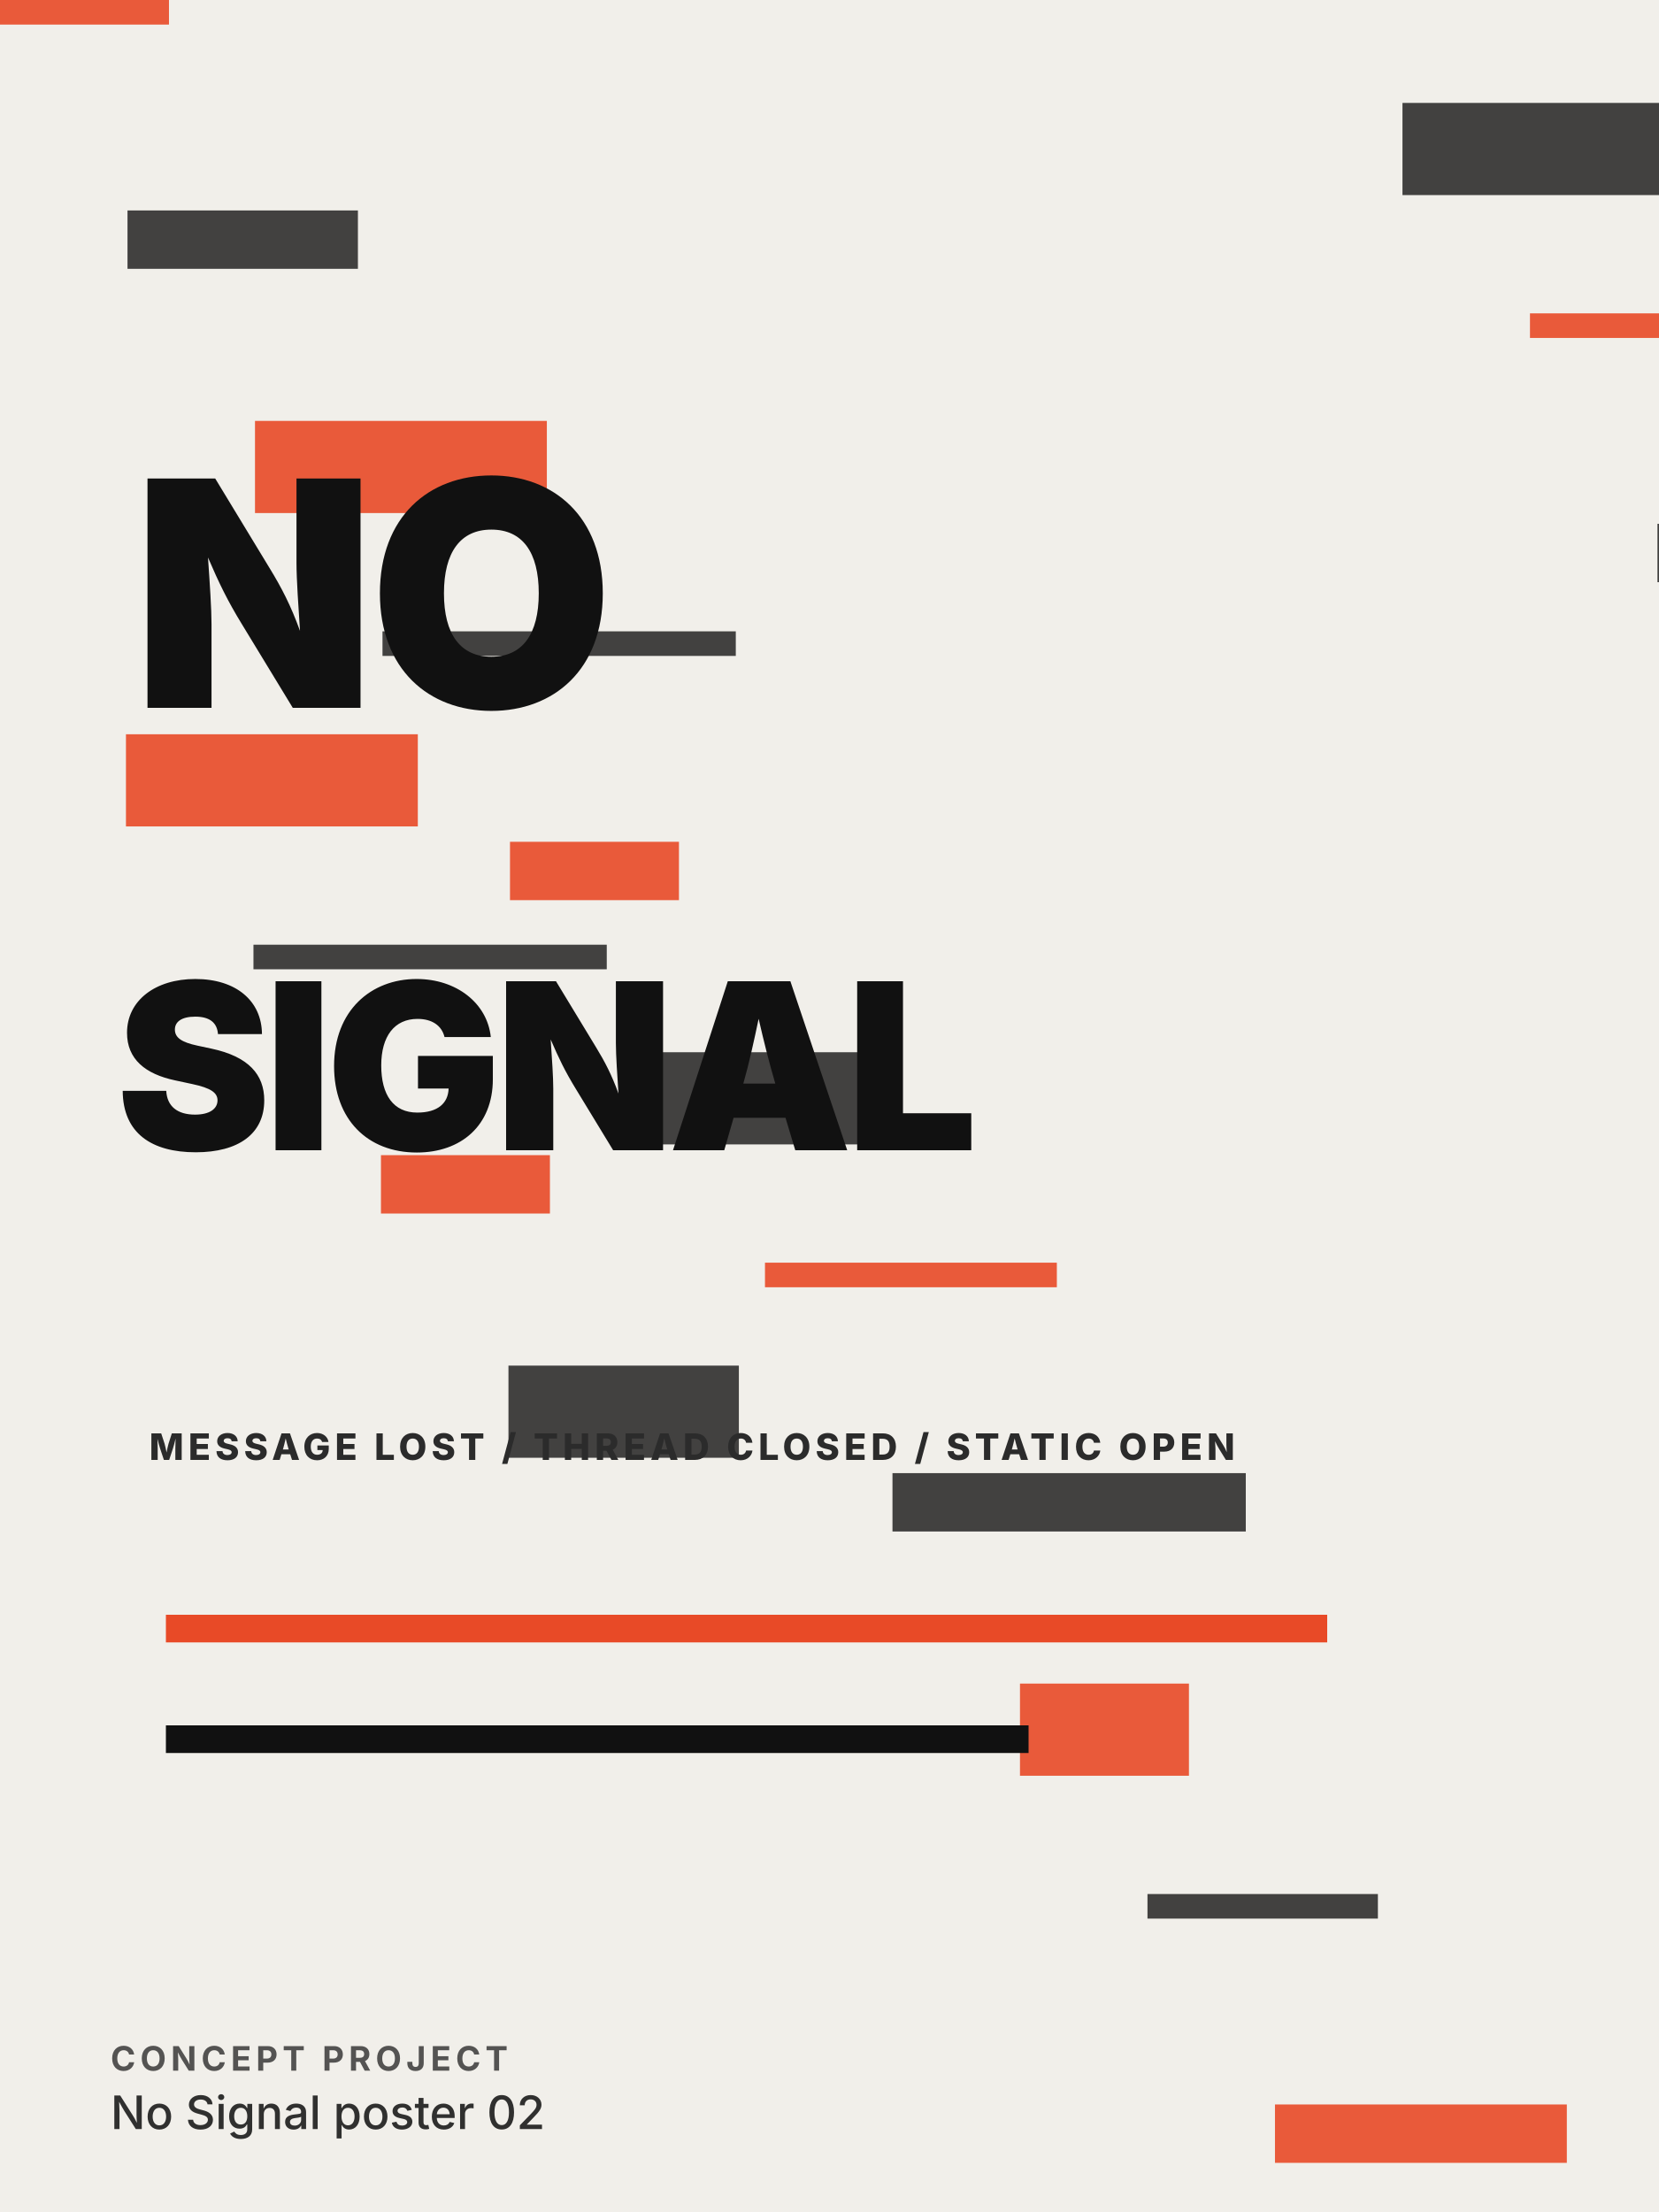
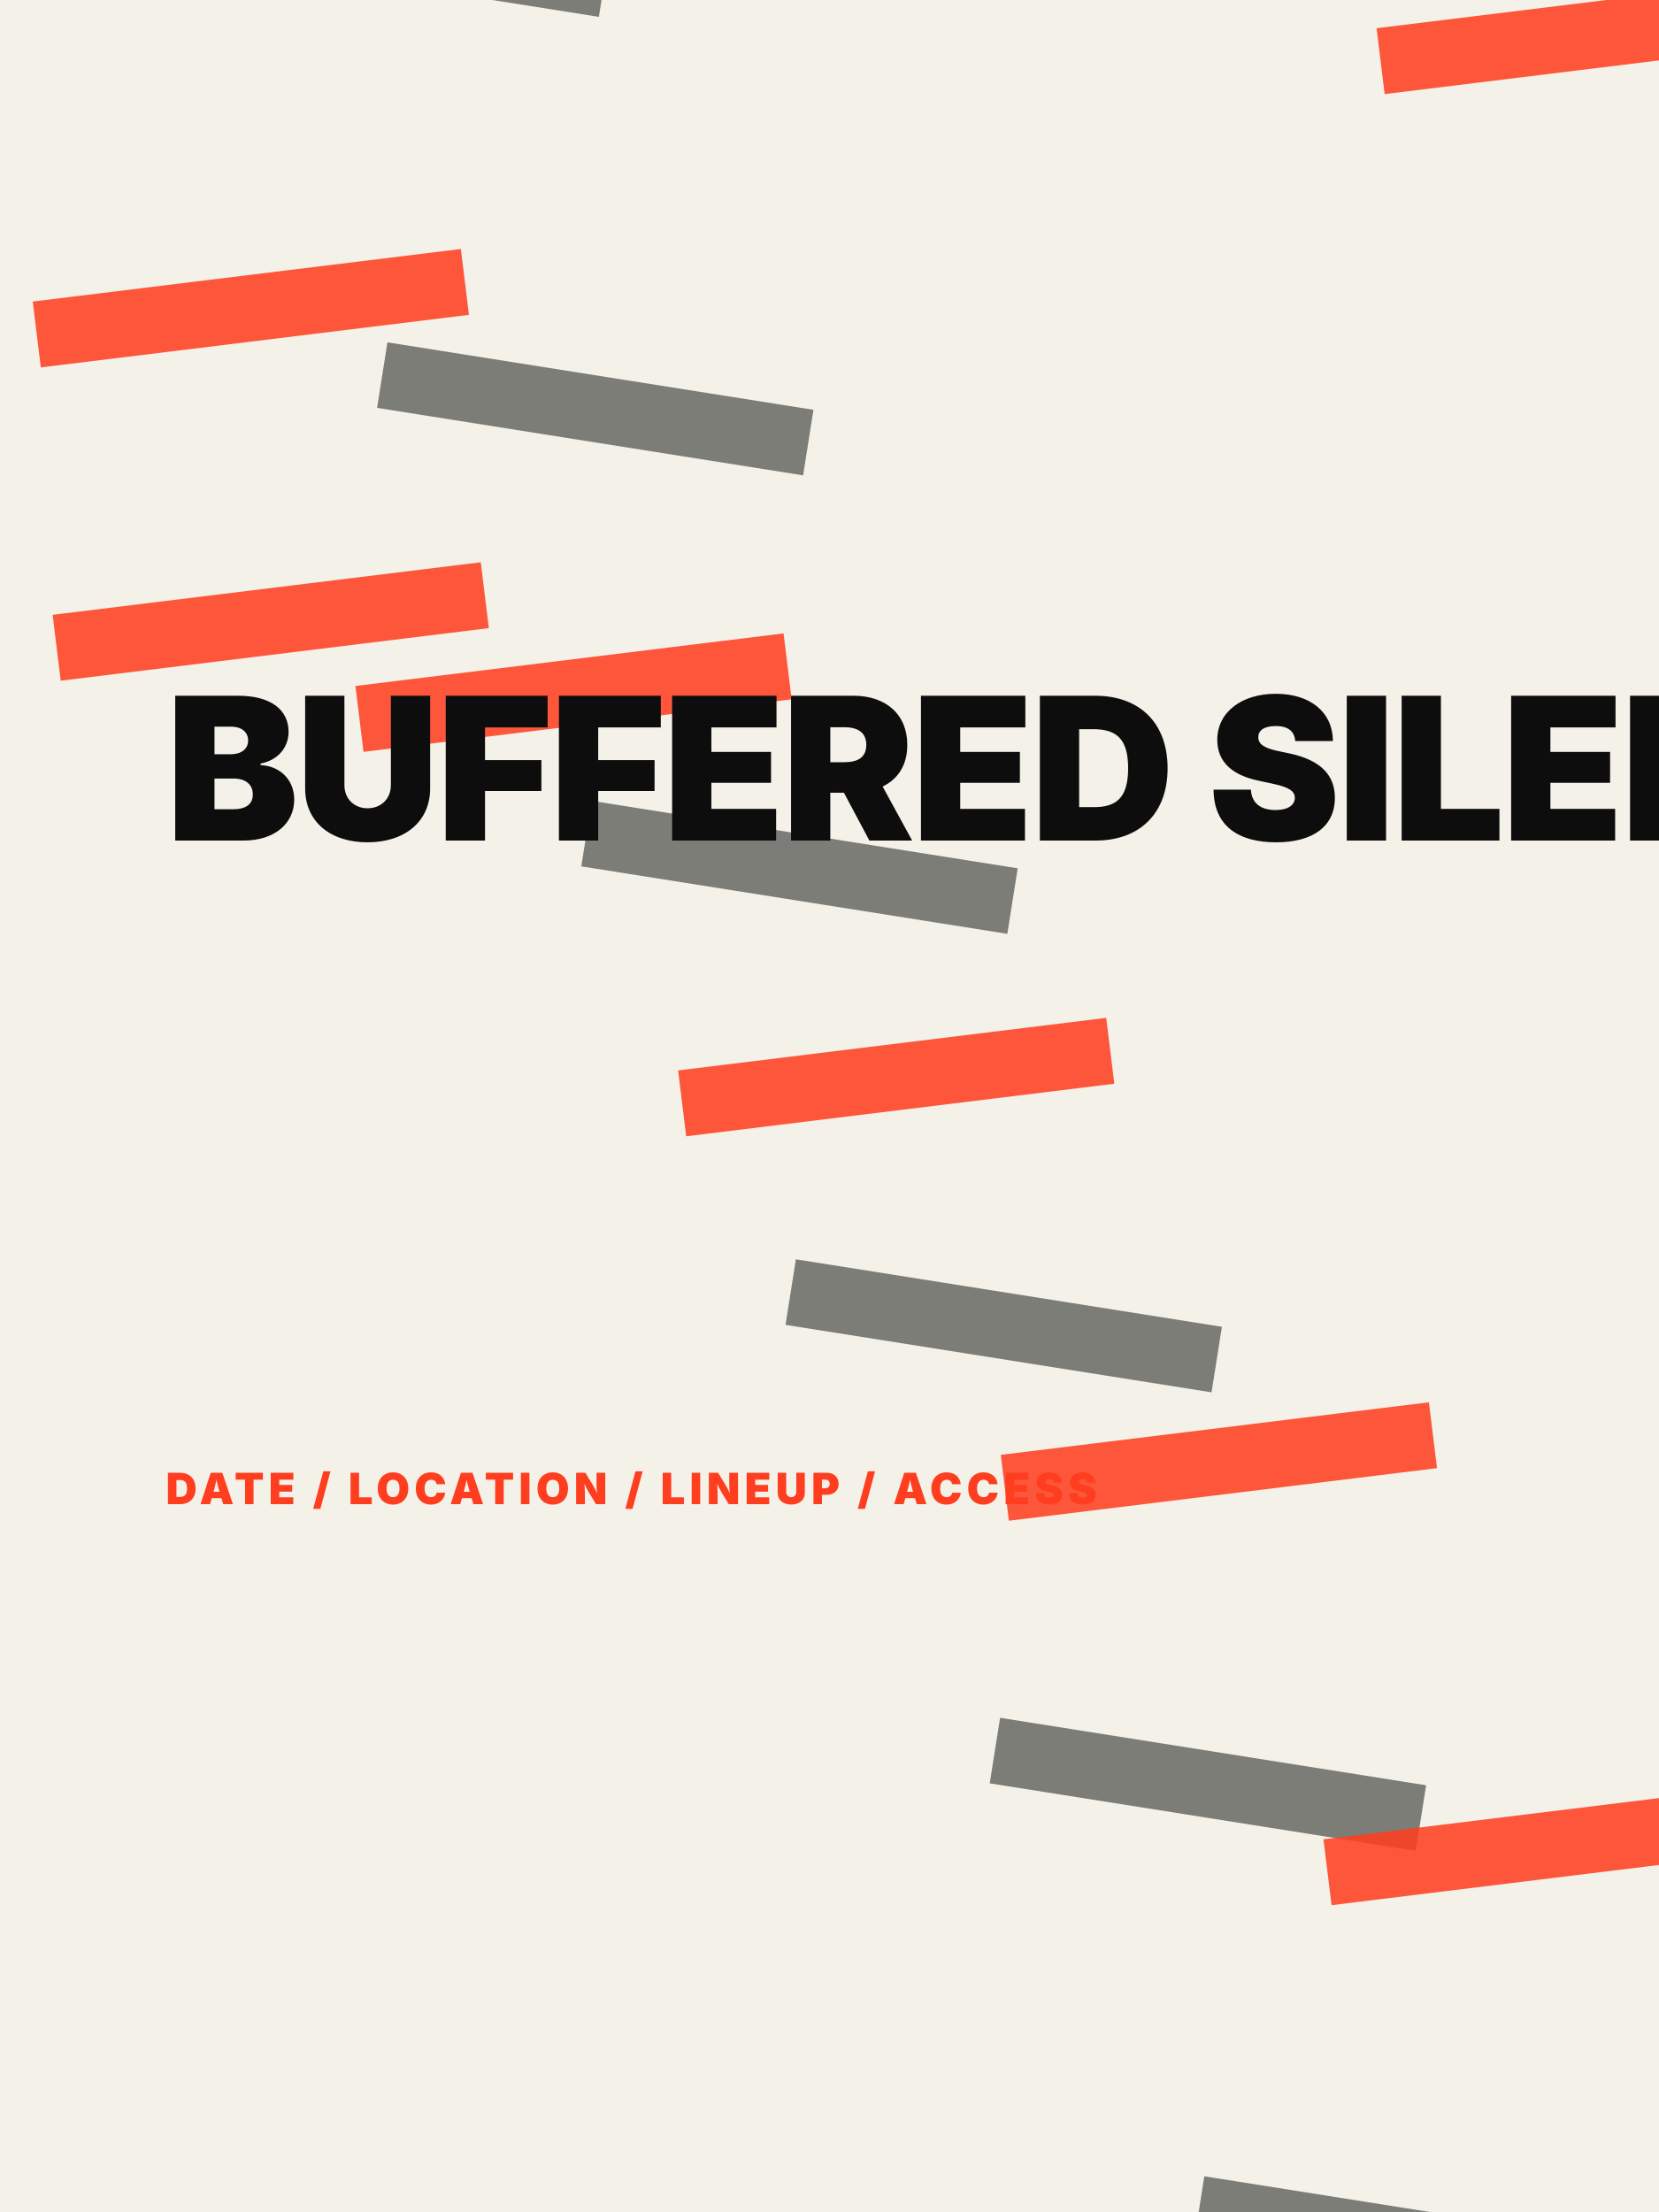
- <svg xmlns="http://www.w3.org/2000/svg" width="1080" height="1440" viewBox="0 0 1080 1440" role="img" aria-label="NO SIGNAL No Signal poster 02">
-   <rect x="0" y="0" width="1080" height="1440" fill="#f1efea" />
-   <rect x="0" y="0" width="110" height="16" fill="#e84a27" opacity="0.9" />
-   <rect x="83" y="137" width="150" height="38" fill="#111111" opacity="0.78" />
-   <rect x="166" y="274" width="190" height="60" fill="#e84a27" opacity="0.9" />
-   <rect x="249" y="411" width="230" height="16" fill="#111111" opacity="0.78" />
-   <rect x="332" y="548" width="110" height="38" fill="#e84a27" opacity="0.9" />
-   <rect x="415" y="685" width="150" height="60" fill="#111111" opacity="0.78" />
-   <rect x="498" y="822" width="190" height="16" fill="#e84a27" opacity="0.9" />
-   <rect x="581" y="959" width="230" height="38" fill="#111111" opacity="0.78" />
-   <rect x="664" y="1096" width="110" height="60" fill="#e84a27" opacity="0.9" />
-   <rect x="747" y="1233" width="150" height="16" fill="#111111" opacity="0.78" />
-   <rect x="830" y="1370" width="190" height="38" fill="#e84a27" opacity="0.9" />
-   <rect x="913" y="67" width="230" height="60" fill="#111111" opacity="0.78" />
-   <rect x="996" y="204" width="110" height="16" fill="#e84a27" opacity="0.9" />
-   <rect x="1079" y="341" width="150" height="38" fill="#111111" opacity="0.78" />
-   <rect x="82" y="478" width="190" height="60" fill="#e84a27" opacity="0.9" />
-   <rect x="165" y="615" width="230" height="16" fill="#111111" opacity="0.78" />
-   <rect x="248" y="752" width="110" height="38" fill="#e84a27" opacity="0.9" />
-   <rect x="331" y="889" width="150" height="60" fill="#111111" opacity="0.78" />
-   <text x="86.4" y="460.8" font-size="205.2" fill="#111111" font-family="Inter, Arial, sans-serif" font-weight="900" letter-spacing="-4">NO</text>
-   <text x="75.6" y="748.8" font-size="151.2" fill="#111111" font-family="Inter, Arial, sans-serif" font-weight="900" letter-spacing="-4">SIGNAL</text>
-   <text x="97.2" y="950.4" font-size="23.76" fill="#2b2b2b" font-family="Inter, Arial, sans-serif" font-weight="800" letter-spacing="3">MESSAGE LOST / THREAD CLOSED / STATIC OPEN</text>
-   <rect x="108" y="1051.2" width="756" height="18" fill="#e84a27" />
-   <rect x="108" y="1123.2" width="561.6" height="18" fill="#111111" />
-   <text x="72" y="1348" font-size="22" fill="#111111" font-family="Inter, Arial, sans-serif" font-weight="700" letter-spacing="3" opacity="0.7">CONCEPT PROJECT</text>
-   <text x="72" y="1386" font-size="30" fill="#111111" font-family="Inter, Arial, sans-serif" font-weight="500" opacity="0.86">No Signal poster 02</text>
+ <svg xmlns="http://www.w3.org/2000/svg" width="1080" height="1440" viewBox="0 0 1080 1440" role="img" aria-label="NO SIGNAL Poster 02">
+   <rect x="0" y="0" width="1080" height="1440" fill="#f3f1e8" />
+   <rect x="0" y="0" width="280.8" height="43.2" fill="#6b6b66" opacity="0.86" transform="rotate(9 540 720)" />
+   <rect x="89" y="137" width="280.8" height="43.2" fill="#ff3d1f" opacity="0.86" transform="rotate(-7 540 720)" />
+   <rect x="178" y="274" width="280.8" height="43.2" fill="#6b6b66" opacity="0.86" transform="rotate(9 540 720)" />
+   <rect x="267" y="411" width="280.8" height="43.2" fill="#ff3d1f" opacity="0.86" transform="rotate(-7 540 720)" />
+   <rect x="356" y="548" width="280.8" height="43.2" fill="#6b6b66" opacity="0.86" transform="rotate(9 540 720)" />
+   <rect x="445" y="685" width="280.8" height="43.2" fill="#ff3d1f" opacity="0.86" transform="rotate(-7 540 720)" />
+   <rect x="534" y="822" width="280.8" height="43.2" fill="#6b6b66" opacity="0.86" transform="rotate(9 540 720)" />
+   <rect x="623" y="959" width="280.8" height="43.2" fill="#ff3d1f" opacity="0.86" transform="rotate(-7 540 720)" />
+   <rect x="712" y="1096" width="280.8" height="43.2" fill="#6b6b66" opacity="0.86" transform="rotate(9 540 720)" />
+   <rect x="801" y="1233" width="280.8" height="43.2" fill="#ff3d1f" opacity="0.86" transform="rotate(-7 540 720)" />
+   <rect x="890" y="1370" width="280.8" height="43.2" fill="#6b6b66" opacity="0.86" transform="rotate(9 540 720)" />
+   <rect x="979" y="67" width="280.8" height="43.2" fill="#ff3d1f" opacity="0.86" transform="rotate(-7 540 720)" />
+   <rect x="1068" y="204" width="280.8" height="43.2" fill="#6b6b66" opacity="0.86" transform="rotate(9 540 720)" />
+   <rect x="77" y="341" width="280.8" height="43.2" fill="#ff3d1f" opacity="0.86" transform="rotate(-7 540 720)" />
+   <text x="108" y="547.2" font-size="129.6" fill="#0d0d0d" font-family="Inter, Arial, sans-serif" font-weight="900" letter-spacing="-2">BUFFERED SILENCE</text>
+   <text x="108" y="979.2" font-size="28.08" fill="#ff3d1f" font-family="Inter, Arial, sans-serif" font-weight="900" letter-spacing="3">DATE / LOCATION / LINEUP / ACCESS</text>
</svg>
